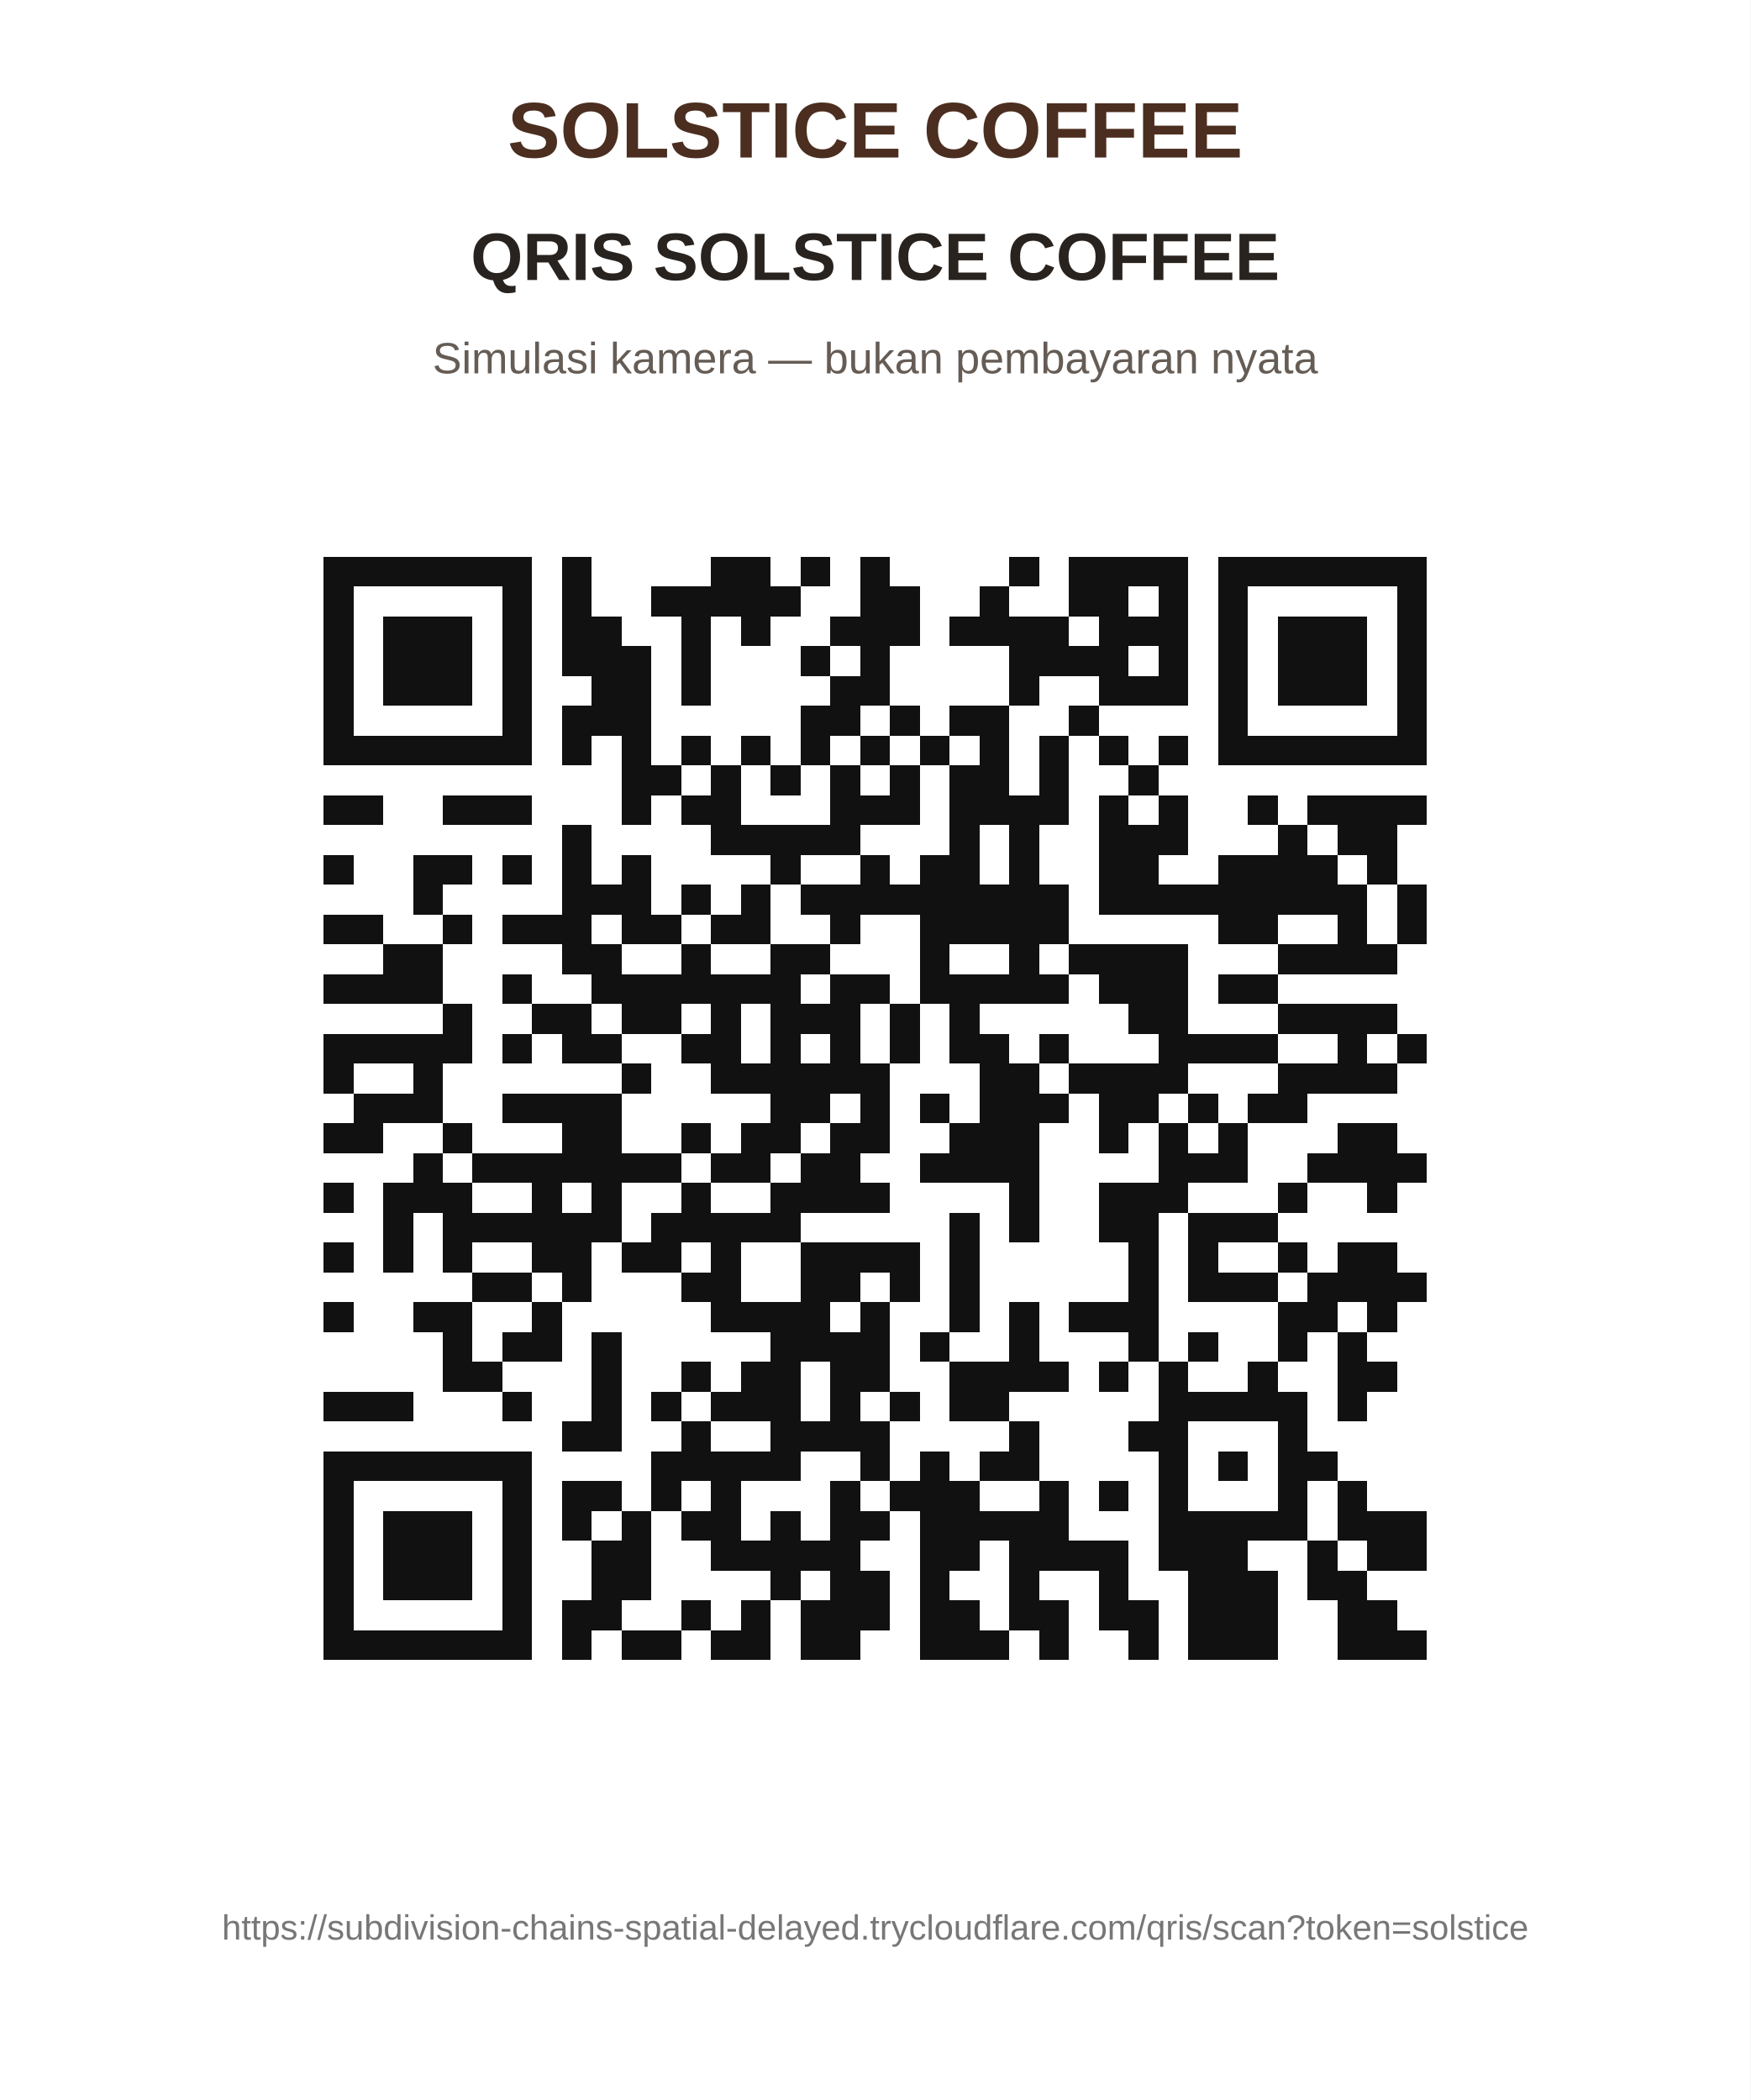
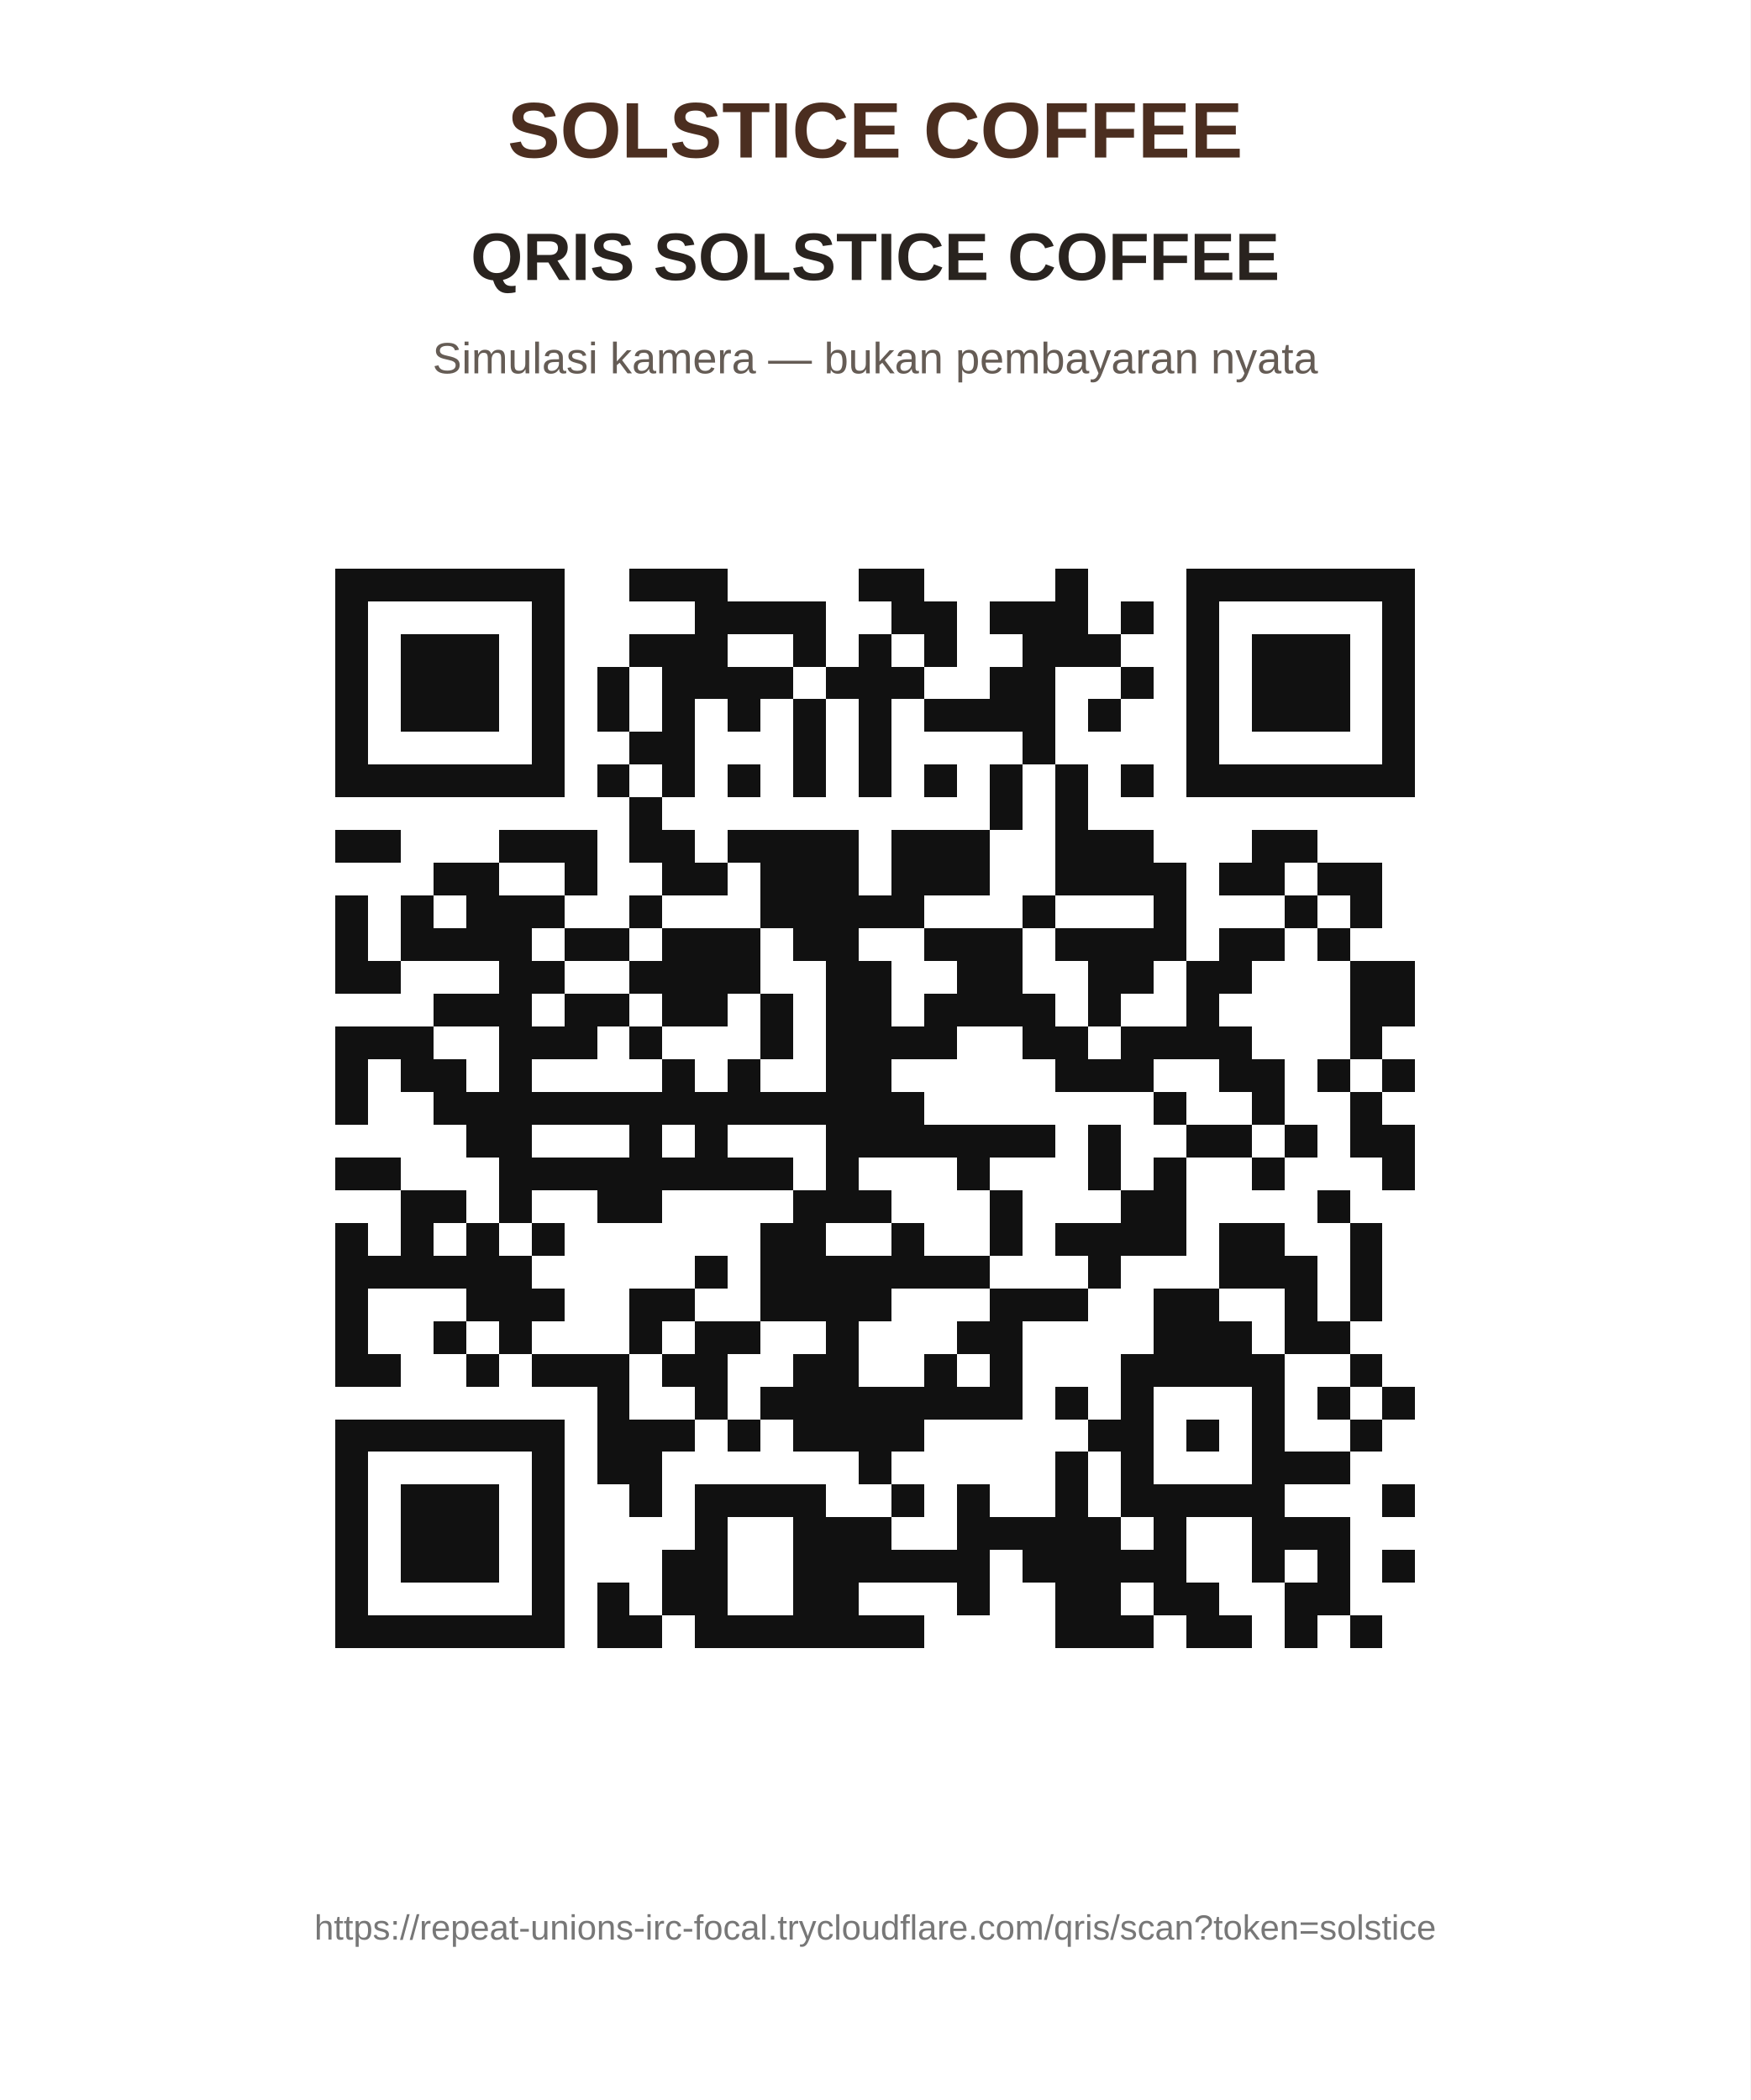
<svg xmlns="http://www.w3.org/2000/svg" width="600" height="720" viewBox="0 0 600 720" role="img" aria-label="QRIS SOLSTICE COFFEE">
  <rect width="600" height="720" fill="#fff" />
  <text x="300" y="54" text-anchor="middle" font-family="Arial,sans-serif" font-size="27" font-weight="700" fill="#4b2e20">SOLSTICE COFFEE</text>
  <text x="300" y="96" text-anchor="middle" font-family="Arial,sans-serif" font-size="23" font-weight="700" fill="#29231f">QRIS SOLSTICE COFFEE</text>
  <text x="300" y="128" text-anchor="middle" font-family="Arial,sans-serif" font-size="15" fill="#655c55">Simulasi kamera — bukan pembayaran nyata</text>
-   <g transform="translate(70 150) scale(10.22222)" shape-rendering="crispEdges">
-     <rect width="45" height="45" fill="#fff" />
-     <path d="M4 4h1v1h-1zM5 4h1v1h-1zM6 4h1v1h-1zM7 4h1v1h-1zM8 4h1v1h-1zM9 4h1v1h-1zM10 4h1v1h-1zM12 4h1v1h-1zM17 4h1v1h-1zM18 4h1v1h-1zM20 4h1v1h-1zM22 4h1v1h-1zM27 4h1v1h-1zM29 4h1v1h-1zM30 4h1v1h-1zM31 4h1v1h-1zM32 4h1v1h-1zM34 4h1v1h-1zM35 4h1v1h-1zM36 4h1v1h-1zM37 4h1v1h-1zM38 4h1v1h-1zM39 4h1v1h-1zM40 4h1v1h-1zM4 5h1v1h-1zM10 5h1v1h-1zM12 5h1v1h-1zM15 5h1v1h-1zM16 5h1v1h-1zM17 5h1v1h-1zM18 5h1v1h-1zM19 5h1v1h-1zM22 5h1v1h-1zM23 5h1v1h-1zM26 5h1v1h-1zM29 5h1v1h-1zM30 5h1v1h-1zM32 5h1v1h-1zM34 5h1v1h-1zM40 5h1v1h-1zM4 6h1v1h-1zM6 6h1v1h-1zM7 6h1v1h-1zM8 6h1v1h-1zM10 6h1v1h-1zM12 6h1v1h-1zM13 6h1v1h-1zM16 6h1v1h-1zM18 6h1v1h-1zM21 6h1v1h-1zM22 6h1v1h-1zM23 6h1v1h-1zM25 6h1v1h-1zM26 6h1v1h-1zM27 6h1v1h-1zM28 6h1v1h-1zM30 6h1v1h-1zM31 6h1v1h-1zM32 6h1v1h-1zM34 6h1v1h-1zM36 6h1v1h-1zM37 6h1v1h-1zM38 6h1v1h-1zM40 6h1v1h-1zM4 7h1v1h-1zM6 7h1v1h-1zM7 7h1v1h-1zM8 7h1v1h-1zM10 7h1v1h-1zM12 7h1v1h-1zM13 7h1v1h-1zM14 7h1v1h-1zM16 7h1v1h-1zM20 7h1v1h-1zM22 7h1v1h-1zM27 7h1v1h-1zM28 7h1v1h-1zM29 7h1v1h-1zM30 7h1v1h-1zM32 7h1v1h-1zM34 7h1v1h-1zM36 7h1v1h-1zM37 7h1v1h-1zM38 7h1v1h-1zM40 7h1v1h-1zM4 8h1v1h-1zM6 8h1v1h-1zM7 8h1v1h-1zM8 8h1v1h-1zM10 8h1v1h-1zM13 8h1v1h-1zM14 8h1v1h-1zM16 8h1v1h-1zM21 8h1v1h-1zM22 8h1v1h-1zM27 8h1v1h-1zM30 8h1v1h-1zM31 8h1v1h-1zM32 8h1v1h-1zM34 8h1v1h-1zM36 8h1v1h-1zM37 8h1v1h-1zM38 8h1v1h-1zM40 8h1v1h-1zM4 9h1v1h-1zM10 9h1v1h-1zM12 9h1v1h-1zM13 9h1v1h-1zM14 9h1v1h-1zM20 9h1v1h-1zM21 9h1v1h-1zM23 9h1v1h-1zM25 9h1v1h-1zM26 9h1v1h-1zM29 9h1v1h-1zM34 9h1v1h-1zM40 9h1v1h-1zM4 10h1v1h-1zM5 10h1v1h-1zM6 10h1v1h-1zM7 10h1v1h-1zM8 10h1v1h-1zM9 10h1v1h-1zM10 10h1v1h-1zM12 10h1v1h-1zM14 10h1v1h-1zM16 10h1v1h-1zM18 10h1v1h-1zM20 10h1v1h-1zM22 10h1v1h-1zM24 10h1v1h-1zM26 10h1v1h-1zM28 10h1v1h-1zM30 10h1v1h-1zM32 10h1v1h-1zM34 10h1v1h-1zM35 10h1v1h-1zM36 10h1v1h-1zM37 10h1v1h-1zM38 10h1v1h-1zM39 10h1v1h-1zM40 10h1v1h-1zM14 11h1v1h-1zM15 11h1v1h-1zM17 11h1v1h-1zM19 11h1v1h-1zM21 11h1v1h-1zM23 11h1v1h-1zM25 11h1v1h-1zM26 11h1v1h-1zM28 11h1v1h-1zM31 11h1v1h-1zM4 12h1v1h-1zM5 12h1v1h-1zM8 12h1v1h-1zM9 12h1v1h-1zM10 12h1v1h-1zM14 12h1v1h-1zM16 12h1v1h-1zM17 12h1v1h-1zM21 12h1v1h-1zM22 12h1v1h-1zM23 12h1v1h-1zM25 12h1v1h-1zM26 12h1v1h-1zM27 12h1v1h-1zM28 12h1v1h-1zM30 12h1v1h-1zM32 12h1v1h-1zM35 12h1v1h-1zM37 12h1v1h-1zM38 12h1v1h-1zM39 12h1v1h-1zM40 12h1v1h-1zM12 13h1v1h-1zM17 13h1v1h-1zM18 13h1v1h-1zM19 13h1v1h-1zM20 13h1v1h-1zM21 13h1v1h-1zM25 13h1v1h-1zM27 13h1v1h-1zM30 13h1v1h-1zM31 13h1v1h-1zM32 13h1v1h-1zM36 13h1v1h-1zM38 13h1v1h-1zM39 13h1v1h-1zM4 14h1v1h-1zM7 14h1v1h-1zM8 14h1v1h-1zM10 14h1v1h-1zM12 14h1v1h-1zM14 14h1v1h-1zM19 14h1v1h-1zM22 14h1v1h-1zM24 14h1v1h-1zM25 14h1v1h-1zM27 14h1v1h-1zM30 14h1v1h-1zM31 14h1v1h-1zM34 14h1v1h-1zM35 14h1v1h-1zM36 14h1v1h-1zM37 14h1v1h-1zM39 14h1v1h-1zM7 15h1v1h-1zM12 15h1v1h-1zM13 15h1v1h-1zM14 15h1v1h-1zM16 15h1v1h-1zM18 15h1v1h-1zM20 15h1v1h-1zM21 15h1v1h-1zM22 15h1v1h-1zM23 15h1v1h-1zM24 15h1v1h-1zM25 15h1v1h-1zM26 15h1v1h-1zM27 15h1v1h-1zM28 15h1v1h-1zM30 15h1v1h-1zM31 15h1v1h-1zM32 15h1v1h-1zM33 15h1v1h-1zM34 15h1v1h-1zM35 15h1v1h-1zM36 15h1v1h-1zM37 15h1v1h-1zM38 15h1v1h-1zM40 15h1v1h-1zM4 16h1v1h-1zM5 16h1v1h-1zM8 16h1v1h-1zM10 16h1v1h-1zM11 16h1v1h-1zM12 16h1v1h-1zM14 16h1v1h-1zM15 16h1v1h-1zM17 16h1v1h-1zM18 16h1v1h-1zM21 16h1v1h-1zM24 16h1v1h-1zM25 16h1v1h-1zM26 16h1v1h-1zM27 16h1v1h-1zM28 16h1v1h-1zM34 16h1v1h-1zM35 16h1v1h-1zM38 16h1v1h-1zM40 16h1v1h-1zM6 17h1v1h-1zM7 17h1v1h-1zM12 17h1v1h-1zM13 17h1v1h-1zM16 17h1v1h-1zM19 17h1v1h-1zM20 17h1v1h-1zM24 17h1v1h-1zM27 17h1v1h-1zM29 17h1v1h-1zM30 17h1v1h-1zM31 17h1v1h-1zM32 17h1v1h-1zM36 17h1v1h-1zM37 17h1v1h-1zM38 17h1v1h-1zM39 17h1v1h-1zM4 18h1v1h-1zM5 18h1v1h-1zM6 18h1v1h-1zM7 18h1v1h-1zM10 18h1v1h-1zM13 18h1v1h-1zM14 18h1v1h-1zM15 18h1v1h-1zM16 18h1v1h-1zM17 18h1v1h-1zM18 18h1v1h-1zM19 18h1v1h-1zM21 18h1v1h-1zM22 18h1v1h-1zM24 18h1v1h-1zM25 18h1v1h-1zM26 18h1v1h-1zM27 18h1v1h-1zM28 18h1v1h-1zM30 18h1v1h-1zM31 18h1v1h-1zM32 18h1v1h-1zM34 18h1v1h-1zM35 18h1v1h-1zM8 19h1v1h-1zM11 19h1v1h-1zM12 19h1v1h-1zM14 19h1v1h-1zM15 19h1v1h-1zM17 19h1v1h-1zM19 19h1v1h-1zM20 19h1v1h-1zM21 19h1v1h-1zM23 19h1v1h-1zM25 19h1v1h-1zM31 19h1v1h-1zM32 19h1v1h-1zM36 19h1v1h-1zM37 19h1v1h-1zM38 19h1v1h-1zM39 19h1v1h-1zM4 20h1v1h-1zM5 20h1v1h-1zM6 20h1v1h-1zM7 20h1v1h-1zM8 20h1v1h-1zM10 20h1v1h-1zM12 20h1v1h-1zM13 20h1v1h-1zM16 20h1v1h-1zM17 20h1v1h-1zM19 20h1v1h-1zM21 20h1v1h-1zM23 20h1v1h-1zM25 20h1v1h-1zM26 20h1v1h-1zM28 20h1v1h-1zM32 20h1v1h-1zM33 20h1v1h-1zM34 20h1v1h-1zM35 20h1v1h-1zM38 20h1v1h-1zM40 20h1v1h-1zM4 21h1v1h-1zM7 21h1v1h-1zM14 21h1v1h-1zM17 21h1v1h-1zM18 21h1v1h-1zM19 21h1v1h-1zM20 21h1v1h-1zM21 21h1v1h-1zM22 21h1v1h-1zM26 21h1v1h-1zM27 21h1v1h-1zM29 21h1v1h-1zM30 21h1v1h-1zM31 21h1v1h-1zM32 21h1v1h-1zM36 21h1v1h-1zM37 21h1v1h-1zM38 21h1v1h-1zM39 21h1v1h-1zM5 22h1v1h-1zM6 22h1v1h-1zM7 22h1v1h-1zM10 22h1v1h-1zM11 22h1v1h-1zM12 22h1v1h-1zM13 22h1v1h-1zM19 22h1v1h-1zM20 22h1v1h-1zM22 22h1v1h-1zM24 22h1v1h-1zM26 22h1v1h-1zM27 22h1v1h-1zM28 22h1v1h-1zM30 22h1v1h-1zM31 22h1v1h-1zM33 22h1v1h-1zM35 22h1v1h-1zM36 22h1v1h-1zM4 23h1v1h-1zM5 23h1v1h-1zM8 23h1v1h-1zM12 23h1v1h-1zM13 23h1v1h-1zM16 23h1v1h-1zM18 23h1v1h-1zM19 23h1v1h-1zM21 23h1v1h-1zM22 23h1v1h-1zM25 23h1v1h-1zM26 23h1v1h-1zM27 23h1v1h-1zM30 23h1v1h-1zM32 23h1v1h-1zM34 23h1v1h-1zM38 23h1v1h-1zM39 23h1v1h-1zM7 24h1v1h-1zM9 24h1v1h-1zM10 24h1v1h-1zM11 24h1v1h-1zM12 24h1v1h-1zM13 24h1v1h-1zM14 24h1v1h-1zM15 24h1v1h-1zM17 24h1v1h-1zM18 24h1v1h-1zM20 24h1v1h-1zM21 24h1v1h-1zM24 24h1v1h-1zM25 24h1v1h-1zM26 24h1v1h-1zM27 24h1v1h-1zM32 24h1v1h-1zM33 24h1v1h-1zM34 24h1v1h-1zM37 24h1v1h-1zM38 24h1v1h-1zM39 24h1v1h-1zM40 24h1v1h-1zM4 25h1v1h-1zM6 25h1v1h-1zM7 25h1v1h-1zM8 25h1v1h-1zM11 25h1v1h-1zM13 25h1v1h-1zM16 25h1v1h-1zM19 25h1v1h-1zM20 25h1v1h-1zM21 25h1v1h-1zM22 25h1v1h-1zM27 25h1v1h-1zM30 25h1v1h-1zM31 25h1v1h-1zM32 25h1v1h-1zM36 25h1v1h-1zM39 25h1v1h-1zM6 26h1v1h-1zM8 26h1v1h-1zM9 26h1v1h-1zM10 26h1v1h-1zM11 26h1v1h-1zM12 26h1v1h-1zM13 26h1v1h-1zM15 26h1v1h-1zM16 26h1v1h-1zM17 26h1v1h-1zM18 26h1v1h-1zM19 26h1v1h-1zM25 26h1v1h-1zM27 26h1v1h-1zM30 26h1v1h-1zM31 26h1v1h-1zM33 26h1v1h-1zM34 26h1v1h-1zM35 26h1v1h-1zM4 27h1v1h-1zM6 27h1v1h-1zM8 27h1v1h-1zM11 27h1v1h-1zM12 27h1v1h-1zM14 27h1v1h-1zM15 27h1v1h-1zM17 27h1v1h-1zM20 27h1v1h-1zM21 27h1v1h-1zM22 27h1v1h-1zM23 27h1v1h-1zM25 27h1v1h-1zM31 27h1v1h-1zM33 27h1v1h-1zM36 27h1v1h-1zM38 27h1v1h-1zM39 27h1v1h-1zM9 28h1v1h-1zM10 28h1v1h-1zM12 28h1v1h-1zM16 28h1v1h-1zM17 28h1v1h-1zM20 28h1v1h-1zM21 28h1v1h-1zM23 28h1v1h-1zM25 28h1v1h-1zM31 28h1v1h-1zM33 28h1v1h-1zM34 28h1v1h-1zM35 28h1v1h-1zM37 28h1v1h-1zM38 28h1v1h-1zM39 28h1v1h-1zM40 28h1v1h-1zM4 29h1v1h-1zM7 29h1v1h-1zM8 29h1v1h-1zM11 29h1v1h-1zM17 29h1v1h-1zM18 29h1v1h-1zM19 29h1v1h-1zM20 29h1v1h-1zM22 29h1v1h-1zM25 29h1v1h-1zM27 29h1v1h-1zM29 29h1v1h-1zM30 29h1v1h-1zM31 29h1v1h-1zM36 29h1v1h-1zM37 29h1v1h-1zM39 29h1v1h-1zM8 30h1v1h-1zM10 30h1v1h-1zM11 30h1v1h-1zM13 30h1v1h-1zM19 30h1v1h-1zM20 30h1v1h-1zM21 30h1v1h-1zM22 30h1v1h-1zM24 30h1v1h-1zM27 30h1v1h-1zM31 30h1v1h-1zM33 30h1v1h-1zM36 30h1v1h-1zM38 30h1v1h-1zM8 31h1v1h-1zM9 31h1v1h-1zM13 31h1v1h-1zM16 31h1v1h-1zM18 31h1v1h-1zM19 31h1v1h-1zM21 31h1v1h-1zM22 31h1v1h-1zM25 31h1v1h-1zM26 31h1v1h-1zM27 31h1v1h-1zM28 31h1v1h-1zM30 31h1v1h-1zM32 31h1v1h-1zM35 31h1v1h-1zM38 31h1v1h-1zM39 31h1v1h-1zM4 32h1v1h-1zM5 32h1v1h-1zM6 32h1v1h-1zM10 32h1v1h-1zM13 32h1v1h-1zM15 32h1v1h-1zM17 32h1v1h-1zM18 32h1v1h-1zM19 32h1v1h-1zM21 32h1v1h-1zM23 32h1v1h-1zM25 32h1v1h-1zM26 32h1v1h-1zM32 32h1v1h-1zM33 32h1v1h-1zM34 32h1v1h-1zM35 32h1v1h-1zM36 32h1v1h-1zM38 32h1v1h-1zM12 33h1v1h-1zM13 33h1v1h-1zM16 33h1v1h-1zM19 33h1v1h-1zM20 33h1v1h-1zM21 33h1v1h-1zM22 33h1v1h-1zM27 33h1v1h-1zM31 33h1v1h-1zM32 33h1v1h-1zM36 33h1v1h-1zM4 34h1v1h-1zM5 34h1v1h-1zM6 34h1v1h-1zM7 34h1v1h-1zM8 34h1v1h-1zM9 34h1v1h-1zM10 34h1v1h-1zM15 34h1v1h-1zM16 34h1v1h-1zM17 34h1v1h-1zM18 34h1v1h-1zM19 34h1v1h-1zM22 34h1v1h-1zM24 34h1v1h-1zM26 34h1v1h-1zM27 34h1v1h-1zM32 34h1v1h-1zM34 34h1v1h-1zM36 34h1v1h-1zM37 34h1v1h-1zM4 35h1v1h-1zM10 35h1v1h-1zM12 35h1v1h-1zM13 35h1v1h-1zM15 35h1v1h-1zM17 35h1v1h-1zM21 35h1v1h-1zM23 35h1v1h-1zM24 35h1v1h-1zM25 35h1v1h-1zM28 35h1v1h-1zM30 35h1v1h-1zM32 35h1v1h-1zM36 35h1v1h-1zM38 35h1v1h-1zM4 36h1v1h-1zM6 36h1v1h-1zM7 36h1v1h-1zM8 36h1v1h-1zM10 36h1v1h-1zM12 36h1v1h-1zM14 36h1v1h-1zM16 36h1v1h-1zM17 36h1v1h-1zM19 36h1v1h-1zM21 36h1v1h-1zM22 36h1v1h-1zM24 36h1v1h-1zM25 36h1v1h-1zM26 36h1v1h-1zM27 36h1v1h-1zM28 36h1v1h-1zM32 36h1v1h-1zM33 36h1v1h-1zM34 36h1v1h-1zM35 36h1v1h-1zM36 36h1v1h-1zM38 36h1v1h-1zM39 36h1v1h-1zM40 36h1v1h-1zM4 37h1v1h-1zM6 37h1v1h-1zM7 37h1v1h-1zM8 37h1v1h-1zM10 37h1v1h-1zM13 37h1v1h-1zM14 37h1v1h-1zM17 37h1v1h-1zM18 37h1v1h-1zM19 37h1v1h-1zM20 37h1v1h-1zM21 37h1v1h-1zM24 37h1v1h-1zM25 37h1v1h-1zM27 37h1v1h-1zM28 37h1v1h-1zM29 37h1v1h-1zM30 37h1v1h-1zM32 37h1v1h-1zM33 37h1v1h-1zM34 37h1v1h-1zM37 37h1v1h-1zM39 37h1v1h-1zM40 37h1v1h-1zM4 38h1v1h-1zM6 38h1v1h-1zM7 38h1v1h-1zM8 38h1v1h-1zM10 38h1v1h-1zM13 38h1v1h-1zM14 38h1v1h-1zM19 38h1v1h-1zM21 38h1v1h-1zM22 38h1v1h-1zM24 38h1v1h-1zM27 38h1v1h-1zM30 38h1v1h-1zM33 38h1v1h-1zM34 38h1v1h-1zM35 38h1v1h-1zM37 38h1v1h-1zM38 38h1v1h-1zM4 39h1v1h-1zM10 39h1v1h-1zM12 39h1v1h-1zM13 39h1v1h-1zM16 39h1v1h-1zM18 39h1v1h-1zM20 39h1v1h-1zM21 39h1v1h-1zM22 39h1v1h-1zM24 39h1v1h-1zM25 39h1v1h-1zM27 39h1v1h-1zM28 39h1v1h-1zM30 39h1v1h-1zM31 39h1v1h-1zM33 39h1v1h-1zM34 39h1v1h-1zM35 39h1v1h-1zM38 39h1v1h-1zM39 39h1v1h-1zM4 40h1v1h-1zM5 40h1v1h-1zM6 40h1v1h-1zM7 40h1v1h-1zM8 40h1v1h-1zM9 40h1v1h-1zM10 40h1v1h-1zM12 40h1v1h-1zM14 40h1v1h-1zM15 40h1v1h-1zM17 40h1v1h-1zM18 40h1v1h-1zM20 40h1v1h-1zM21 40h1v1h-1zM24 40h1v1h-1zM25 40h1v1h-1zM26 40h1v1h-1zM28 40h1v1h-1zM31 40h1v1h-1zM33 40h1v1h-1zM34 40h1v1h-1zM35 40h1v1h-1zM38 40h1v1h-1zM39 40h1v1h-1zM40 40h1v1h-1z" fill="#111" />
+   <g transform="translate(70 150) scale(11.21951)" shape-rendering="crispEdges">
+     <rect width="41" height="41" fill="#fff" />
+     <path d="M4 4h1v1h-1zM5 4h1v1h-1zM6 4h1v1h-1zM7 4h1v1h-1zM8 4h1v1h-1zM9 4h1v1h-1zM10 4h1v1h-1zM13 4h1v1h-1zM14 4h1v1h-1zM15 4h1v1h-1zM20 4h1v1h-1zM21 4h1v1h-1zM26 4h1v1h-1zM30 4h1v1h-1zM31 4h1v1h-1zM32 4h1v1h-1zM33 4h1v1h-1zM34 4h1v1h-1zM35 4h1v1h-1zM36 4h1v1h-1zM4 5h1v1h-1zM10 5h1v1h-1zM15 5h1v1h-1zM16 5h1v1h-1zM17 5h1v1h-1zM18 5h1v1h-1zM21 5h1v1h-1zM22 5h1v1h-1zM24 5h1v1h-1zM25 5h1v1h-1zM26 5h1v1h-1zM28 5h1v1h-1zM30 5h1v1h-1zM36 5h1v1h-1zM4 6h1v1h-1zM6 6h1v1h-1zM7 6h1v1h-1zM8 6h1v1h-1zM10 6h1v1h-1zM13 6h1v1h-1zM14 6h1v1h-1zM15 6h1v1h-1zM18 6h1v1h-1zM20 6h1v1h-1zM22 6h1v1h-1zM25 6h1v1h-1zM26 6h1v1h-1zM27 6h1v1h-1zM30 6h1v1h-1zM32 6h1v1h-1zM33 6h1v1h-1zM34 6h1v1h-1zM36 6h1v1h-1zM4 7h1v1h-1zM6 7h1v1h-1zM7 7h1v1h-1zM8 7h1v1h-1zM10 7h1v1h-1zM12 7h1v1h-1zM14 7h1v1h-1zM15 7h1v1h-1zM16 7h1v1h-1zM17 7h1v1h-1zM19 7h1v1h-1zM20 7h1v1h-1zM21 7h1v1h-1zM24 7h1v1h-1zM25 7h1v1h-1zM28 7h1v1h-1zM30 7h1v1h-1zM32 7h1v1h-1zM33 7h1v1h-1zM34 7h1v1h-1zM36 7h1v1h-1zM4 8h1v1h-1zM6 8h1v1h-1zM7 8h1v1h-1zM8 8h1v1h-1zM10 8h1v1h-1zM12 8h1v1h-1zM14 8h1v1h-1zM16 8h1v1h-1zM18 8h1v1h-1zM20 8h1v1h-1zM22 8h1v1h-1zM23 8h1v1h-1zM24 8h1v1h-1zM25 8h1v1h-1zM27 8h1v1h-1zM30 8h1v1h-1zM32 8h1v1h-1zM33 8h1v1h-1zM34 8h1v1h-1zM36 8h1v1h-1zM4 9h1v1h-1zM10 9h1v1h-1zM13 9h1v1h-1zM14 9h1v1h-1zM18 9h1v1h-1zM20 9h1v1h-1zM25 9h1v1h-1zM30 9h1v1h-1zM36 9h1v1h-1zM4 10h1v1h-1zM5 10h1v1h-1zM6 10h1v1h-1zM7 10h1v1h-1zM8 10h1v1h-1zM9 10h1v1h-1zM10 10h1v1h-1zM12 10h1v1h-1zM14 10h1v1h-1zM16 10h1v1h-1zM18 10h1v1h-1zM20 10h1v1h-1zM22 10h1v1h-1zM24 10h1v1h-1zM26 10h1v1h-1zM28 10h1v1h-1zM30 10h1v1h-1zM31 10h1v1h-1zM32 10h1v1h-1zM33 10h1v1h-1zM34 10h1v1h-1zM35 10h1v1h-1zM36 10h1v1h-1zM13 11h1v1h-1zM24 11h1v1h-1zM26 11h1v1h-1zM4 12h1v1h-1zM5 12h1v1h-1zM9 12h1v1h-1zM10 12h1v1h-1zM11 12h1v1h-1zM13 12h1v1h-1zM14 12h1v1h-1zM16 12h1v1h-1zM17 12h1v1h-1zM18 12h1v1h-1zM19 12h1v1h-1zM21 12h1v1h-1zM22 12h1v1h-1zM23 12h1v1h-1zM26 12h1v1h-1zM27 12h1v1h-1zM28 12h1v1h-1zM32 12h1v1h-1zM33 12h1v1h-1zM7 13h1v1h-1zM8 13h1v1h-1zM11 13h1v1h-1zM14 13h1v1h-1zM15 13h1v1h-1zM17 13h1v1h-1zM18 13h1v1h-1zM19 13h1v1h-1zM21 13h1v1h-1zM22 13h1v1h-1zM23 13h1v1h-1zM26 13h1v1h-1zM27 13h1v1h-1zM28 13h1v1h-1zM29 13h1v1h-1zM31 13h1v1h-1zM32 13h1v1h-1zM34 13h1v1h-1zM35 13h1v1h-1zM4 14h1v1h-1zM6 14h1v1h-1zM8 14h1v1h-1zM9 14h1v1h-1zM10 14h1v1h-1zM13 14h1v1h-1zM17 14h1v1h-1zM18 14h1v1h-1zM19 14h1v1h-1zM20 14h1v1h-1zM21 14h1v1h-1zM25 14h1v1h-1zM29 14h1v1h-1zM33 14h1v1h-1zM35 14h1v1h-1zM4 15h1v1h-1zM6 15h1v1h-1zM7 15h1v1h-1zM8 15h1v1h-1zM9 15h1v1h-1zM11 15h1v1h-1zM12 15h1v1h-1zM14 15h1v1h-1zM15 15h1v1h-1zM16 15h1v1h-1zM18 15h1v1h-1zM19 15h1v1h-1zM22 15h1v1h-1zM23 15h1v1h-1zM24 15h1v1h-1zM26 15h1v1h-1zM27 15h1v1h-1zM28 15h1v1h-1zM29 15h1v1h-1zM31 15h1v1h-1zM32 15h1v1h-1zM34 15h1v1h-1zM4 16h1v1h-1zM5 16h1v1h-1zM9 16h1v1h-1zM10 16h1v1h-1zM13 16h1v1h-1zM14 16h1v1h-1zM15 16h1v1h-1zM16 16h1v1h-1zM19 16h1v1h-1zM20 16h1v1h-1zM23 16h1v1h-1zM24 16h1v1h-1zM27 16h1v1h-1zM28 16h1v1h-1zM30 16h1v1h-1zM31 16h1v1h-1zM35 16h1v1h-1zM36 16h1v1h-1zM7 17h1v1h-1zM8 17h1v1h-1zM9 17h1v1h-1zM11 17h1v1h-1zM12 17h1v1h-1zM14 17h1v1h-1zM15 17h1v1h-1zM17 17h1v1h-1zM19 17h1v1h-1zM20 17h1v1h-1zM22 17h1v1h-1zM23 17h1v1h-1zM24 17h1v1h-1zM25 17h1v1h-1zM27 17h1v1h-1zM30 17h1v1h-1zM35 17h1v1h-1zM36 17h1v1h-1zM4 18h1v1h-1zM5 18h1v1h-1zM6 18h1v1h-1zM9 18h1v1h-1zM10 18h1v1h-1zM11 18h1v1h-1zM13 18h1v1h-1zM17 18h1v1h-1zM19 18h1v1h-1zM20 18h1v1h-1zM21 18h1v1h-1zM22 18h1v1h-1zM25 18h1v1h-1zM26 18h1v1h-1zM28 18h1v1h-1zM29 18h1v1h-1zM30 18h1v1h-1zM31 18h1v1h-1zM35 18h1v1h-1zM4 19h1v1h-1zM6 19h1v1h-1zM7 19h1v1h-1zM9 19h1v1h-1zM14 19h1v1h-1zM16 19h1v1h-1zM19 19h1v1h-1zM20 19h1v1h-1zM26 19h1v1h-1zM27 19h1v1h-1zM28 19h1v1h-1zM31 19h1v1h-1zM32 19h1v1h-1zM34 19h1v1h-1zM36 19h1v1h-1zM4 20h1v1h-1zM7 20h1v1h-1zM8 20h1v1h-1zM9 20h1v1h-1zM10 20h1v1h-1zM11 20h1v1h-1zM12 20h1v1h-1zM13 20h1v1h-1zM14 20h1v1h-1zM15 20h1v1h-1zM16 20h1v1h-1zM17 20h1v1h-1zM18 20h1v1h-1zM19 20h1v1h-1zM20 20h1v1h-1zM21 20h1v1h-1zM29 20h1v1h-1zM32 20h1v1h-1zM35 20h1v1h-1zM8 21h1v1h-1zM9 21h1v1h-1zM13 21h1v1h-1zM15 21h1v1h-1zM19 21h1v1h-1zM20 21h1v1h-1zM21 21h1v1h-1zM22 21h1v1h-1zM23 21h1v1h-1zM24 21h1v1h-1zM25 21h1v1h-1zM27 21h1v1h-1zM30 21h1v1h-1zM31 21h1v1h-1zM33 21h1v1h-1zM35 21h1v1h-1zM36 21h1v1h-1zM4 22h1v1h-1zM5 22h1v1h-1zM9 22h1v1h-1zM10 22h1v1h-1zM11 22h1v1h-1zM12 22h1v1h-1zM13 22h1v1h-1zM14 22h1v1h-1zM15 22h1v1h-1zM16 22h1v1h-1zM17 22h1v1h-1zM19 22h1v1h-1zM23 22h1v1h-1zM27 22h1v1h-1zM29 22h1v1h-1zM32 22h1v1h-1zM36 22h1v1h-1zM6 23h1v1h-1zM7 23h1v1h-1zM9 23h1v1h-1zM12 23h1v1h-1zM13 23h1v1h-1zM18 23h1v1h-1zM19 23h1v1h-1zM20 23h1v1h-1zM24 23h1v1h-1zM28 23h1v1h-1zM29 23h1v1h-1zM34 23h1v1h-1zM4 24h1v1h-1zM6 24h1v1h-1zM8 24h1v1h-1zM10 24h1v1h-1zM17 24h1v1h-1zM18 24h1v1h-1zM21 24h1v1h-1zM24 24h1v1h-1zM26 24h1v1h-1zM27 24h1v1h-1zM28 24h1v1h-1zM29 24h1v1h-1zM31 24h1v1h-1zM32 24h1v1h-1zM35 24h1v1h-1zM4 25h1v1h-1zM5 25h1v1h-1zM6 25h1v1h-1zM7 25h1v1h-1zM8 25h1v1h-1zM9 25h1v1h-1zM15 25h1v1h-1zM17 25h1v1h-1zM18 25h1v1h-1zM19 25h1v1h-1zM20 25h1v1h-1zM21 25h1v1h-1zM22 25h1v1h-1zM23 25h1v1h-1zM27 25h1v1h-1zM31 25h1v1h-1zM32 25h1v1h-1zM33 25h1v1h-1zM35 25h1v1h-1zM4 26h1v1h-1zM8 26h1v1h-1zM9 26h1v1h-1zM10 26h1v1h-1zM13 26h1v1h-1zM14 26h1v1h-1zM17 26h1v1h-1zM18 26h1v1h-1zM19 26h1v1h-1zM20 26h1v1h-1zM24 26h1v1h-1zM25 26h1v1h-1zM26 26h1v1h-1zM29 26h1v1h-1zM30 26h1v1h-1zM33 26h1v1h-1zM35 26h1v1h-1zM4 27h1v1h-1zM7 27h1v1h-1zM9 27h1v1h-1zM13 27h1v1h-1zM15 27h1v1h-1zM16 27h1v1h-1zM19 27h1v1h-1zM23 27h1v1h-1zM24 27h1v1h-1zM29 27h1v1h-1zM30 27h1v1h-1zM31 27h1v1h-1zM33 27h1v1h-1zM34 27h1v1h-1zM4 28h1v1h-1zM5 28h1v1h-1zM8 28h1v1h-1zM10 28h1v1h-1zM11 28h1v1h-1zM12 28h1v1h-1zM14 28h1v1h-1zM15 28h1v1h-1zM18 28h1v1h-1zM19 28h1v1h-1zM22 28h1v1h-1zM24 28h1v1h-1zM28 28h1v1h-1zM29 28h1v1h-1zM30 28h1v1h-1zM31 28h1v1h-1zM32 28h1v1h-1zM35 28h1v1h-1zM12 29h1v1h-1zM15 29h1v1h-1zM17 29h1v1h-1zM18 29h1v1h-1zM19 29h1v1h-1zM20 29h1v1h-1zM21 29h1v1h-1zM22 29h1v1h-1zM23 29h1v1h-1zM24 29h1v1h-1zM26 29h1v1h-1zM28 29h1v1h-1zM32 29h1v1h-1zM34 29h1v1h-1zM36 29h1v1h-1zM4 30h1v1h-1zM5 30h1v1h-1zM6 30h1v1h-1zM7 30h1v1h-1zM8 30h1v1h-1zM9 30h1v1h-1zM10 30h1v1h-1zM12 30h1v1h-1zM13 30h1v1h-1zM14 30h1v1h-1zM16 30h1v1h-1zM18 30h1v1h-1zM19 30h1v1h-1zM20 30h1v1h-1zM21 30h1v1h-1zM27 30h1v1h-1zM28 30h1v1h-1zM30 30h1v1h-1zM32 30h1v1h-1zM35 30h1v1h-1zM4 31h1v1h-1zM10 31h1v1h-1zM12 31h1v1h-1zM13 31h1v1h-1zM20 31h1v1h-1zM26 31h1v1h-1zM28 31h1v1h-1zM32 31h1v1h-1zM33 31h1v1h-1zM34 31h1v1h-1zM4 32h1v1h-1zM6 32h1v1h-1zM7 32h1v1h-1zM8 32h1v1h-1zM10 32h1v1h-1zM13 32h1v1h-1zM15 32h1v1h-1zM16 32h1v1h-1zM17 32h1v1h-1zM18 32h1v1h-1zM21 32h1v1h-1zM23 32h1v1h-1zM26 32h1v1h-1zM28 32h1v1h-1zM29 32h1v1h-1zM30 32h1v1h-1zM31 32h1v1h-1zM32 32h1v1h-1zM36 32h1v1h-1zM4 33h1v1h-1zM6 33h1v1h-1zM7 33h1v1h-1zM8 33h1v1h-1zM10 33h1v1h-1zM15 33h1v1h-1zM18 33h1v1h-1zM19 33h1v1h-1zM20 33h1v1h-1zM23 33h1v1h-1zM24 33h1v1h-1zM25 33h1v1h-1zM26 33h1v1h-1zM27 33h1v1h-1zM29 33h1v1h-1zM32 33h1v1h-1zM33 33h1v1h-1zM34 33h1v1h-1zM4 34h1v1h-1zM6 34h1v1h-1zM7 34h1v1h-1zM8 34h1v1h-1zM10 34h1v1h-1zM14 34h1v1h-1zM15 34h1v1h-1zM18 34h1v1h-1zM19 34h1v1h-1zM20 34h1v1h-1zM21 34h1v1h-1zM22 34h1v1h-1zM23 34h1v1h-1zM25 34h1v1h-1zM26 34h1v1h-1zM27 34h1v1h-1zM28 34h1v1h-1zM29 34h1v1h-1zM32 34h1v1h-1zM34 34h1v1h-1zM36 34h1v1h-1zM4 35h1v1h-1zM10 35h1v1h-1zM12 35h1v1h-1zM14 35h1v1h-1zM15 35h1v1h-1zM18 35h1v1h-1zM19 35h1v1h-1zM23 35h1v1h-1zM26 35h1v1h-1zM27 35h1v1h-1zM29 35h1v1h-1zM30 35h1v1h-1zM33 35h1v1h-1zM34 35h1v1h-1zM4 36h1v1h-1zM5 36h1v1h-1zM6 36h1v1h-1zM7 36h1v1h-1zM8 36h1v1h-1zM9 36h1v1h-1zM10 36h1v1h-1zM12 36h1v1h-1zM13 36h1v1h-1zM15 36h1v1h-1zM16 36h1v1h-1zM17 36h1v1h-1zM18 36h1v1h-1zM19 36h1v1h-1zM20 36h1v1h-1zM21 36h1v1h-1zM26 36h1v1h-1zM27 36h1v1h-1zM28 36h1v1h-1zM30 36h1v1h-1zM31 36h1v1h-1zM33 36h1v1h-1zM35 36h1v1h-1z" fill="#111" />
  </g>
-   <text x="300" y="665" text-anchor="middle" font-family="Arial,sans-serif" font-size="12" fill="#777">https://subdivision-chains-spatial-delayed.trycloudflare.com/qris/scan?token=solstice</text>
+   <text x="300" y="665" text-anchor="middle" font-family="Arial,sans-serif" font-size="12" fill="#777">https://repeat-unions-irc-focal.trycloudflare.com/qris/scan?token=solstice</text>
</svg>
